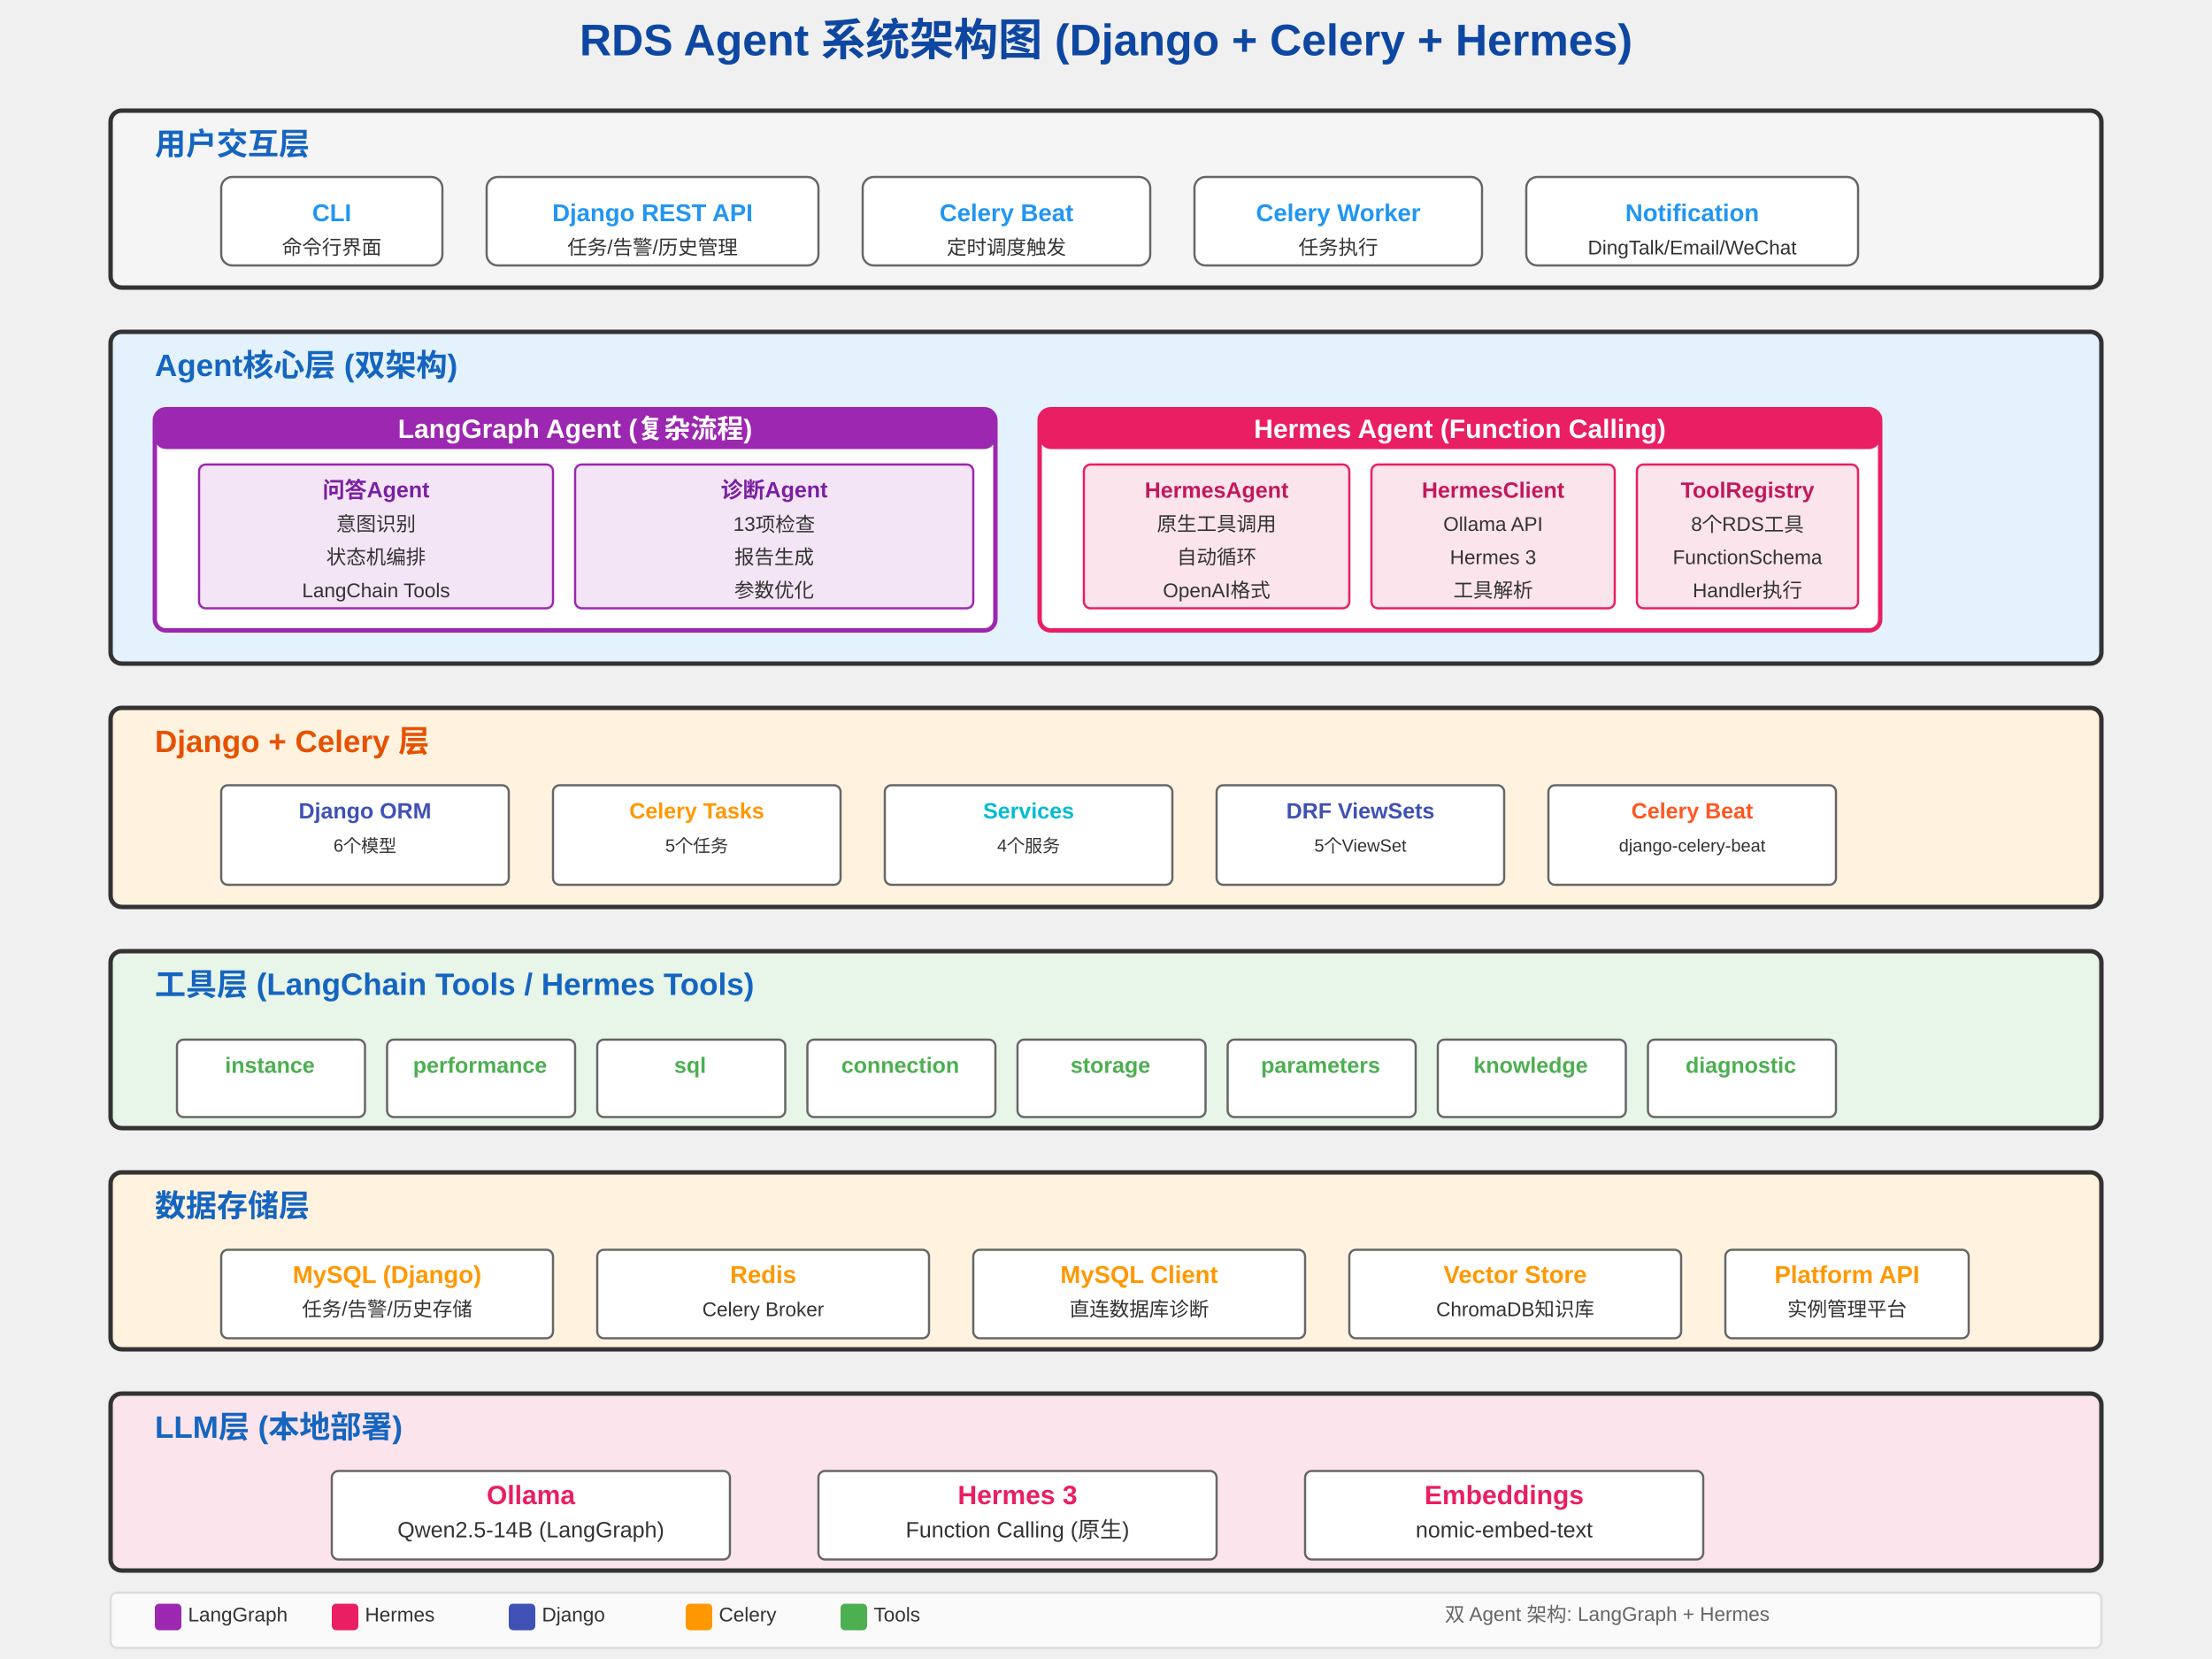
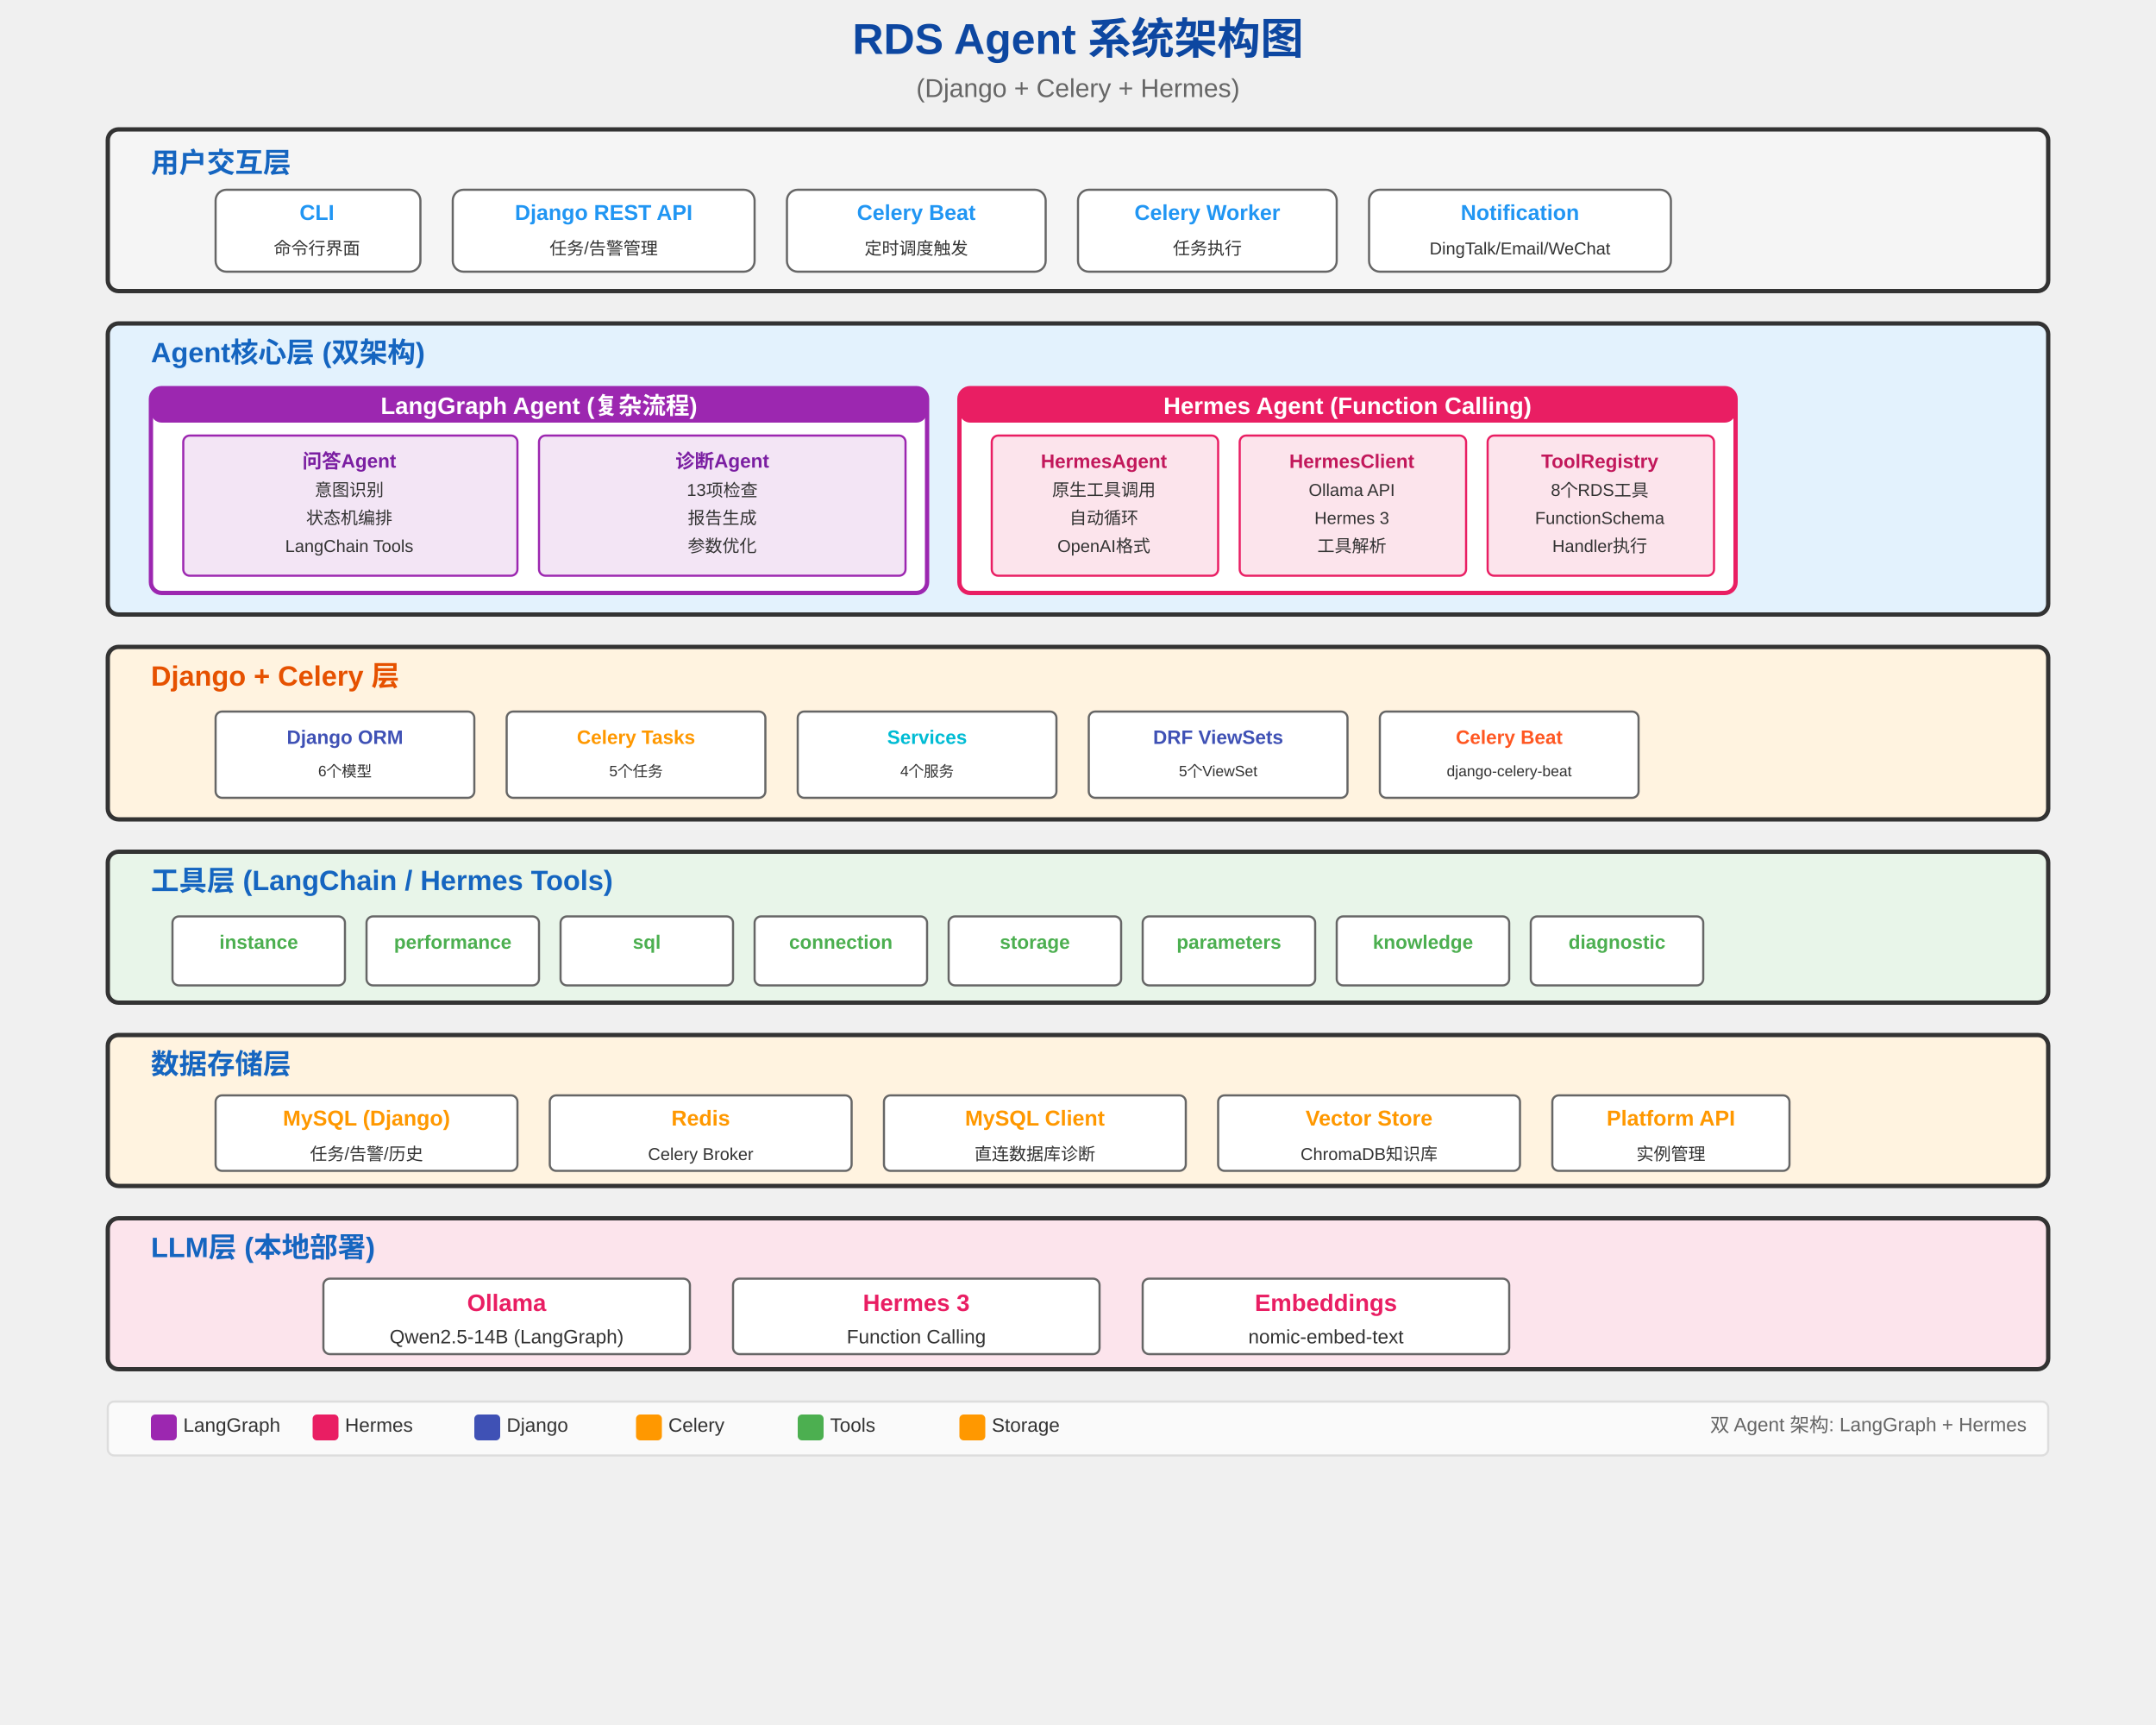
- <svg xmlns="http://www.w3.org/2000/svg" width="1000" height="750">
-   <text x="500" y="25" text-anchor="middle" font-family="Arial" font-weight="bold" font-size="20" fill="#0D47A1">RDS Agent 系统架构图 (Django + Celery + Hermes)</text>
-   <rect x="50" y="50" width="900" height="80" fill="#f5f5f5" stroke="#333" stroke-width="2" rx="5" />
-   <text x="70" y="70" font-family="Arial" font-weight="bold" font-size="14" fill="#1565C0">用户交互层</text>
-   <rect x="100" y="80" width="100" height="40" fill="#fff" stroke="#666" stroke-width="1" rx="5" />
-   <text x="150" y="100" text-anchor="middle" font-family="Arial" font-weight="bold" font-size="11" fill="#2196F3">CLI</text>
-   <text x="150" y="115" text-anchor="middle" font-family="Arial" font-size="9" fill="#333">命令行界面</text>
-   <rect x="220" y="80" width="150" height="40" fill="#fff" stroke="#666" stroke-width="1" rx="5" />
-   <text x="295" y="100" text-anchor="middle" font-family="Arial" font-weight="bold" font-size="11" fill="#2196F3">Django REST API</text>
-   <text x="295" y="115" text-anchor="middle" font-family="Arial" font-size="9" fill="#333">任务/告警/历史管理</text>
-   <rect x="390" y="80" width="130" height="40" fill="#fff" stroke="#666" stroke-width="1" rx="5" />
-   <text x="455" y="100" text-anchor="middle" font-family="Arial" font-weight="bold" font-size="11" fill="#2196F3">Celery Beat</text>
-   <text x="455" y="115" text-anchor="middle" font-family="Arial" font-size="9" fill="#333">定时调度触发</text>
-   <rect x="540" y="80" width="130" height="40" fill="#fff" stroke="#666" stroke-width="1" rx="5" />
-   <text x="605" y="100" text-anchor="middle" font-family="Arial" font-weight="bold" font-size="11" fill="#2196F3">Celery Worker</text>
-   <text x="605" y="115" text-anchor="middle" font-family="Arial" font-size="9" fill="#333">任务执行</text>
-   <rect x="690" y="80" width="150" height="40" fill="#fff" stroke="#666" stroke-width="1" rx="5" />
-   <text x="765" y="100" text-anchor="middle" font-family="Arial" font-weight="bold" font-size="11" fill="#2196F3">Notification</text>
-   <text x="765" y="115" text-anchor="middle" font-family="Arial" font-size="9" fill="#333">DingTalk/Email/WeChat</text>
-   <rect x="50" y="150" width="900" height="150" fill="#E3F2FD" stroke="#333" stroke-width="2" rx="5" />
-   <text x="70" y="170" font-family="Arial" font-weight="bold" font-size="14" fill="#1565C0">Agent核心层 (双架构)</text>
-   <rect x="70" y="185" width="380" height="100" fill="#fff" stroke="#9C27B0" stroke-width="2" rx="5" />
-   <rect x="70" y="185" width="380" height="18" fill="#9C27B0" rx="5" />
-   <text x="260" y="198" text-anchor="middle" font-family="Arial" font-weight="bold" font-size="12" fill="#fff">LangGraph Agent (复杂流程)</text>
-   <rect x="90" y="210" width="160" height="65" fill="#F3E5F5" stroke="#9C27B0" stroke-width="1" rx="3" />
-   <text x="170" y="225" text-anchor="middle" font-family="Arial" font-weight="bold" font-size="10" fill="#7B1FA2">问答Agent</text>
-   <text x="170" y="240" text-anchor="middle" font-family="Arial" font-size="9" fill="#333">意图识别</text>
-   <text x="170" y="255" text-anchor="middle" font-family="Arial" font-size="9" fill="#333">状态机编排</text>
-   <text x="170" y="270" text-anchor="middle" font-family="Arial" font-size="9" fill="#333">LangChain Tools</text>
-   <rect x="260" y="210" width="180" height="65" fill="#F3E5F5" stroke="#9C27B0" stroke-width="1" rx="3" />
-   <text x="350" y="225" text-anchor="middle" font-family="Arial" font-weight="bold" font-size="10" fill="#7B1FA2">诊断Agent</text>
-   <text x="350" y="240" text-anchor="middle" font-family="Arial" font-size="9" fill="#333">13项检查</text>
-   <text x="350" y="255" text-anchor="middle" font-family="Arial" font-size="9" fill="#333">报告生成</text>
-   <text x="350" y="270" text-anchor="middle" font-family="Arial" font-size="9" fill="#333">参数优化</text>
-   <rect x="470" y="185" width="380" height="100" fill="#fff" stroke="#E91E63" stroke-width="2" rx="5" />
-   <rect x="470" y="185" width="380" height="18" fill="#E91E63" rx="5" />
-   <text x="660" y="198" text-anchor="middle" font-family="Arial" font-weight="bold" font-size="12" fill="#fff">Hermes Agent (Function Calling)</text>
-   <rect x="490" y="210" width="120" height="65" fill="#FCE4EC" stroke="#E91E63" stroke-width="1" rx="3" />
-   <text x="550" y="225" text-anchor="middle" font-family="Arial" font-weight="bold" font-size="10" fill="#C2185B">HermesAgent</text>
-   <text x="550" y="240" text-anchor="middle" font-family="Arial" font-size="9" fill="#333">原生工具调用</text>
-   <text x="550" y="255" text-anchor="middle" font-family="Arial" font-size="9" fill="#333">自动循环</text>
-   <text x="550" y="270" text-anchor="middle" font-family="Arial" font-size="9" fill="#333">OpenAI格式</text>
-   <rect x="620" y="210" width="110" height="65" fill="#FCE4EC" stroke="#E91E63" stroke-width="1" rx="3" />
-   <text x="675" y="225" text-anchor="middle" font-family="Arial" font-weight="bold" font-size="10" fill="#C2185B">HermesClient</text>
-   <text x="675" y="240" text-anchor="middle" font-family="Arial" font-size="9" fill="#333">Ollama API</text>
-   <text x="675" y="255" text-anchor="middle" font-family="Arial" font-size="9" fill="#333">Hermes 3</text>
-   <text x="675" y="270" text-anchor="middle" font-family="Arial" font-size="9" fill="#333">工具解析</text>
-   <rect x="740" y="210" width="100" height="65" fill="#FCE4EC" stroke="#E91E63" stroke-width="1" rx="3" />
-   <text x="790" y="225" text-anchor="middle" font-family="Arial" font-weight="bold" font-size="10" fill="#C2185B">ToolRegistry</text>
-   <text x="790" y="240" text-anchor="middle" font-family="Arial" font-size="9" fill="#333">8个RDS工具</text>
-   <text x="790" y="255" text-anchor="middle" font-family="Arial" font-size="9" fill="#333">FunctionSchema</text>
-   <text x="790" y="270" text-anchor="middle" font-family="Arial" font-size="9" fill="#333">Handler执行</text>
-   <rect x="50" y="320" width="900" height="90" fill="#FFF3E0" stroke="#333" stroke-width="2" rx="5" />
-   <text x="70" y="340" font-family="Arial" font-weight="bold" font-size="14" fill="#E65100">Django + Celery 层</text>
-   <rect x="100" y="355" width="130" height="45" fill="#fff" stroke="#666" stroke-width="1" rx="3" />
-   <text x="165" y="370" text-anchor="middle" font-family="Arial" font-weight="bold" font-size="10" fill="#3F51B5">Django ORM</text>
-   <text x="165" y="385" text-anchor="middle" font-family="Arial" font-size="8" fill="#333">6个模型</text>
-   <rect x="250" y="355" width="130" height="45" fill="#fff" stroke="#666" stroke-width="1" rx="3" />
-   <text x="315" y="370" text-anchor="middle" font-family="Arial" font-weight="bold" font-size="10" fill="#FF9800">Celery Tasks</text>
-   <text x="315" y="385" text-anchor="middle" font-family="Arial" font-size="8" fill="#333">5个任务</text>
-   <rect x="400" y="355" width="130" height="45" fill="#fff" stroke="#666" stroke-width="1" rx="3" />
-   <text x="465" y="370" text-anchor="middle" font-family="Arial" font-weight="bold" font-size="10" fill="#00BCD4">Services</text>
-   <text x="465" y="385" text-anchor="middle" font-family="Arial" font-size="8" fill="#333">4个服务</text>
-   <rect x="550" y="355" width="130" height="45" fill="#fff" stroke="#666" stroke-width="1" rx="3" />
-   <text x="615" y="370" text-anchor="middle" font-family="Arial" font-weight="bold" font-size="10" fill="#3F51B5">DRF ViewSets</text>
-   <text x="615" y="385" text-anchor="middle" font-family="Arial" font-size="8" fill="#333">5个ViewSet</text>
-   <rect x="700" y="355" width="130" height="45" fill="#fff" stroke="#666" stroke-width="1" rx="3" />
-   <text x="765" y="370" text-anchor="middle" font-family="Arial" font-weight="bold" font-size="10" fill="#FF5722">Celery Beat</text>
-   <text x="765" y="385" text-anchor="middle" font-family="Arial" font-size="8" fill="#333">django-celery-beat</text>
-   <rect x="50" y="430" width="900" height="80" fill="#e8f5e9" stroke="#333" stroke-width="2" rx="5" />
-   <text x="70" y="450" font-family="Arial" font-weight="bold" font-size="14" fill="#1565C0">工具层 (LangChain Tools / Hermes Tools)</text>
-   <rect x="80" y="470" width="85" height="35" fill="#fff" stroke="#666" stroke-width="1" rx="3" />
-   <text x="122" y="485" text-anchor="middle" font-family="Arial" font-weight="bold" font-size="10" fill="#4CAF50">instance</text>
-   <rect x="175" y="470" width="85" height="35" fill="#fff" stroke="#666" stroke-width="1" rx="3" />
-   <text x="217" y="485" text-anchor="middle" font-family="Arial" font-weight="bold" font-size="10" fill="#4CAF50">performance</text>
-   <rect x="270" y="470" width="85" height="35" fill="#fff" stroke="#666" stroke-width="1" rx="3" />
-   <text x="312" y="485" text-anchor="middle" font-family="Arial" font-weight="bold" font-size="10" fill="#4CAF50">sql</text>
-   <rect x="365" y="470" width="85" height="35" fill="#fff" stroke="#666" stroke-width="1" rx="3" />
-   <text x="407" y="485" text-anchor="middle" font-family="Arial" font-weight="bold" font-size="10" fill="#4CAF50">connection</text>
-   <rect x="460" y="470" width="85" height="35" fill="#fff" stroke="#666" stroke-width="1" rx="3" />
-   <text x="502" y="485" text-anchor="middle" font-family="Arial" font-weight="bold" font-size="10" fill="#4CAF50">storage</text>
-   <rect x="555" y="470" width="85" height="35" fill="#fff" stroke="#666" stroke-width="1" rx="3" />
-   <text x="597" y="485" text-anchor="middle" font-family="Arial" font-weight="bold" font-size="10" fill="#4CAF50">parameters</text>
-   <rect x="650" y="470" width="85" height="35" fill="#fff" stroke="#666" stroke-width="1" rx="3" />
-   <text x="692" y="485" text-anchor="middle" font-family="Arial" font-weight="bold" font-size="10" fill="#4CAF50">knowledge</text>
-   <rect x="745" y="470" width="85" height="35" fill="#fff" stroke="#666" stroke-width="1" rx="3" />
-   <text x="787" y="485" text-anchor="middle" font-family="Arial" font-weight="bold" font-size="10" fill="#4CAF50">diagnostic</text>
-   <rect x="50" y="530" width="900" height="80" fill="#fff3e0" stroke="#333" stroke-width="2" rx="5" />
-   <text x="70" y="550" font-family="Arial" font-weight="bold" font-size="14" fill="#1565C0">数据存储层</text>
-   <rect x="100" y="565" width="150" height="40" fill="#fff" stroke="#666" stroke-width="1" rx="3" />
-   <text x="175" y="580" text-anchor="middle" font-family="Arial" font-weight="bold" font-size="11" fill="#FF9800">MySQL (Django)</text>
-   <text x="175" y="595" text-anchor="middle" font-family="Arial" font-size="9" fill="#333">任务/告警/历史存储</text>
-   <rect x="270" y="565" width="150" height="40" fill="#fff" stroke="#666" stroke-width="1" rx="3" />
-   <text x="345" y="580" text-anchor="middle" font-family="Arial" font-weight="bold" font-size="11" fill="#FF9800">Redis</text>
-   <text x="345" y="595" text-anchor="middle" font-family="Arial" font-size="9" fill="#333">Celery Broker</text>
-   <rect x="440" y="565" width="150" height="40" fill="#fff" stroke="#666" stroke-width="1" rx="3" />
-   <text x="515" y="580" text-anchor="middle" font-family="Arial" font-weight="bold" font-size="11" fill="#FF9800">MySQL Client</text>
-   <text x="515" y="595" text-anchor="middle" font-family="Arial" font-size="9" fill="#333">直连数据库诊断</text>
-   <rect x="610" y="565" width="150" height="40" fill="#fff" stroke="#666" stroke-width="1" rx="3" />
-   <text x="685" y="580" text-anchor="middle" font-family="Arial" font-weight="bold" font-size="11" fill="#FF9800">Vector Store</text>
-   <text x="685" y="595" text-anchor="middle" font-family="Arial" font-size="9" fill="#333">ChromaDB知识库</text>
-   <rect x="780" y="565" width="110" height="40" fill="#fff" stroke="#666" stroke-width="1" rx="3" />
-   <text x="835" y="580" text-anchor="middle" font-family="Arial" font-weight="bold" font-size="11" fill="#FF9800">Platform API</text>
-   <text x="835" y="595" text-anchor="middle" font-family="Arial" font-size="9" fill="#333">实例管理平台</text>
-   <rect x="50" y="630" width="900" height="80" fill="#fce4ec" stroke="#333" stroke-width="2" rx="5" />
-   <text x="70" y="650" font-family="Arial" font-weight="bold" font-size="14" fill="#1565C0">LLM层 (本地部署)</text>
-   <rect x="150" y="665" width="180" height="40" fill="#fff" stroke="#666" stroke-width="1" rx="3" />
-   <text x="240" y="680" text-anchor="middle" font-family="Arial" font-weight="bold" font-size="12" fill="#E91E63">Ollama</text>
-   <text x="240" y="695" text-anchor="middle" font-family="Arial" font-size="10" fill="#333">Qwen2.5-14B (LangGraph)</text>
-   <rect x="370" y="665" width="180" height="40" fill="#fff" stroke="#666" stroke-width="1" rx="3" />
-   <text x="460" y="680" text-anchor="middle" font-family="Arial" font-weight="bold" font-size="12" fill="#E91E63">Hermes 3</text>
-   <text x="460" y="695" text-anchor="middle" font-family="Arial" font-size="10" fill="#333">Function Calling (原生)</text>
-   <rect x="590" y="665" width="180" height="40" fill="#fff" stroke="#666" stroke-width="1" rx="3" />
-   <text x="680" y="680" text-anchor="middle" font-family="Arial" font-weight="bold" font-size="12" fill="#E91E63">Embeddings</text>
-   <text x="680" y="695" text-anchor="middle" font-family="Arial" font-size="10" fill="#333">nomic-embed-text</text>
-   <rect x="50" y="720" width="900" height="25" fill="#fafafa" stroke="#ddd" stroke-width="1" rx="3" />
-   <rect x="70" y="725" width="12" height="12" fill="#9C27B0" rx="2" />
-   <text x="85" y="733" font-family="Arial" font-size="9" fill="#333">LangGraph</text>
-   <rect x="150" y="725" width="12" height="12" fill="#E91E63" rx="2" />
-   <text x="165" y="733" font-family="Arial" font-size="9" fill="#333">Hermes</text>
-   <rect x="230" y="725" width="12" height="12" fill="#3F51B5" rx="2" />
-   <text x="245" y="733" font-family="Arial" font-size="9" fill="#333">Django</text>
-   <rect x="310" y="725" width="12" height="12" fill="#FF9800" rx="2" />
-   <text x="325" y="733" font-family="Arial" font-size="9" fill="#333">Celery</text>
-   <rect x="380" y="725" width="12" height="12" fill="#4CAF50" rx="2" />
-   <text x="395" y="733" font-family="Arial" font-size="9" fill="#333">Tools</text>
-   <text x="800" y="733" text-anchor="end" font-family="Arial" font-size="9" fill="#666">双 Agent 架构: LangGraph + Hermes</text>
+ <svg xmlns="http://www.w3.org/2000/svg" width="1000" height="800">
+   <text x="500" y="25" text-anchor="middle" font-family="Arial" font-weight="bold" font-size="20" fill="#0D47A1">RDS Agent 系统架构图</text>
+   <text x="500" y="45" text-anchor="middle" font-family="Arial" font-size="12" fill="#666">(Django + Celery + Hermes)</text>
+   <rect x="50" y="60" width="900" height="75" fill="#f5f5f5" stroke="#333" stroke-width="2" rx="5" />
+   <text x="70" y="80" font-family="Arial" font-weight="bold" font-size="13" fill="#1565C0">用户交互层</text>
+   <rect x="100" y="88" width="95" height="38" fill="#fff" stroke="#666" stroke-width="1" rx="5" />
+   <text x="147" y="102" text-anchor="middle" font-family="Arial" font-weight="bold" font-size="10" fill="#2196F3">CLI</text>
+   <text x="147" y="118" text-anchor="middle" font-family="Arial" font-size="8" fill="#333">命令行界面</text>
+   <rect x="210" y="88" width="140" height="38" fill="#fff" stroke="#666" stroke-width="1" rx="5" />
+   <text x="280" y="102" text-anchor="middle" font-family="Arial" font-weight="bold" font-size="10" fill="#2196F3">Django REST API</text>
+   <text x="280" y="118" text-anchor="middle" font-family="Arial" font-size="8" fill="#333">任务/告警管理</text>
+   <rect x="365" y="88" width="120" height="38" fill="#fff" stroke="#666" stroke-width="1" rx="5" />
+   <text x="425" y="102" text-anchor="middle" font-family="Arial" font-weight="bold" font-size="10" fill="#2196F3">Celery Beat</text>
+   <text x="425" y="118" text-anchor="middle" font-family="Arial" font-size="8" fill="#333">定时调度触发</text>
+   <rect x="500" y="88" width="120" height="38" fill="#fff" stroke="#666" stroke-width="1" rx="5" />
+   <text x="560" y="102" text-anchor="middle" font-family="Arial" font-weight="bold" font-size="10" fill="#2196F3">Celery Worker</text>
+   <text x="560" y="118" text-anchor="middle" font-family="Arial" font-size="8" fill="#333">任务执行</text>
+   <rect x="635" y="88" width="140" height="38" fill="#fff" stroke="#666" stroke-width="1" rx="5" />
+   <text x="705" y="102" text-anchor="middle" font-family="Arial" font-weight="bold" font-size="10" fill="#2196F3">Notification</text>
+   <text x="705" y="118" text-anchor="middle" font-family="Arial" font-size="8" fill="#333">DingTalk/Email/WeChat</text>
+   <rect x="50" y="150" width="900" height="135" fill="#E3F2FD" stroke="#333" stroke-width="2" rx="5" />
+   <text x="70" y="168" font-family="Arial" font-weight="bold" font-size="13" fill="#1565C0">Agent核心层 (双架构)</text>
+   <rect x="70" y="180" width="360" height="95" fill="#fff" stroke="#9C27B0" stroke-width="2" rx="5" />
+   <rect x="70" y="180" width="360" height="16" fill="#9C27B0" rx="5" />
+   <text x="250" y="192" text-anchor="middle" font-family="Arial" font-weight="bold" font-size="11" fill="#fff">LangGraph Agent (复杂流程)</text>
+   <rect x="85" y="202" width="155" height="65" fill="#F3E5F5" stroke="#9C27B0" stroke-width="1" rx="3" />
+   <text x="162" y="217" text-anchor="middle" font-family="Arial" font-weight="bold" font-size="9" fill="#7B1FA2">问答Agent</text>
+   <text x="162" y="230" text-anchor="middle" font-family="Arial" font-size="8" fill="#333">意图识别</text>
+   <text x="162" y="243" text-anchor="middle" font-family="Arial" font-size="8" fill="#333">状态机编排</text>
+   <text x="162" y="256" text-anchor="middle" font-family="Arial" font-size="8" fill="#333">LangChain Tools</text>
+   <rect x="250" y="202" width="170" height="65" fill="#F3E5F5" stroke="#9C27B0" stroke-width="1" rx="3" />
+   <text x="335" y="217" text-anchor="middle" font-family="Arial" font-weight="bold" font-size="9" fill="#7B1FA2">诊断Agent</text>
+   <text x="335" y="230" text-anchor="middle" font-family="Arial" font-size="8" fill="#333">13项检查</text>
+   <text x="335" y="243" text-anchor="middle" font-family="Arial" font-size="8" fill="#333">报告生成</text>
+   <text x="335" y="256" text-anchor="middle" font-family="Arial" font-size="8" fill="#333">参数优化</text>
+   <rect x="445" y="180" width="360" height="95" fill="#fff" stroke="#E91E63" stroke-width="2" rx="5" />
+   <rect x="445" y="180" width="360" height="16" fill="#E91E63" rx="5" />
+   <text x="625" y="192" text-anchor="middle" font-family="Arial" font-weight="bold" font-size="11" fill="#fff">Hermes Agent (Function Calling)</text>
+   <rect x="460" y="202" width="105" height="65" fill="#FCE4EC" stroke="#E91E63" stroke-width="1" rx="3" />
+   <text x="512" y="217" text-anchor="middle" font-family="Arial" font-weight="bold" font-size="9" fill="#C2185B">HermesAgent</text>
+   <text x="512" y="230" text-anchor="middle" font-family="Arial" font-size="8" fill="#333">原生工具调用</text>
+   <text x="512" y="243" text-anchor="middle" font-family="Arial" font-size="8" fill="#333">自动循环</text>
+   <text x="512" y="256" text-anchor="middle" font-family="Arial" font-size="8" fill="#333">OpenAI格式</text>
+   <rect x="575" y="202" width="105" height="65" fill="#FCE4EC" stroke="#E91E63" stroke-width="1" rx="3" />
+   <text x="627" y="217" text-anchor="middle" font-family="Arial" font-weight="bold" font-size="9" fill="#C2185B">HermesClient</text>
+   <text x="627" y="230" text-anchor="middle" font-family="Arial" font-size="8" fill="#333">Ollama API</text>
+   <text x="627" y="243" text-anchor="middle" font-family="Arial" font-size="8" fill="#333">Hermes 3</text>
+   <text x="627" y="256" text-anchor="middle" font-family="Arial" font-size="8" fill="#333">工具解析</text>
+   <rect x="690" y="202" width="105" height="65" fill="#FCE4EC" stroke="#E91E63" stroke-width="1" rx="3" />
+   <text x="742" y="217" text-anchor="middle" font-family="Arial" font-weight="bold" font-size="9" fill="#C2185B">ToolRegistry</text>
+   <text x="742" y="230" text-anchor="middle" font-family="Arial" font-size="8" fill="#333">8个RDS工具</text>
+   <text x="742" y="243" text-anchor="middle" font-family="Arial" font-size="8" fill="#333">FunctionSchema</text>
+   <text x="742" y="256" text-anchor="middle" font-family="Arial" font-size="8" fill="#333">Handler执行</text>
+   <rect x="50" y="300" width="900" height="80" fill="#FFF3E0" stroke="#333" stroke-width="2" rx="5" />
+   <text x="70" y="318" font-family="Arial" font-weight="bold" font-size="13" fill="#E65100">Django + Celery 层</text>
+   <rect x="100" y="330" width="120" height="40" fill="#fff" stroke="#666" stroke-width="1" rx="3" />
+   <text x="160" y="345" text-anchor="middle" font-family="Arial" font-weight="bold" font-size="9" fill="#3F51B5">Django ORM</text>
+   <text x="160" y="360" text-anchor="middle" font-family="Arial" font-size="7" fill="#333">6个模型</text>
+   <rect x="235" y="330" width="120" height="40" fill="#fff" stroke="#666" stroke-width="1" rx="3" />
+   <text x="295" y="345" text-anchor="middle" font-family="Arial" font-weight="bold" font-size="9" fill="#FF9800">Celery Tasks</text>
+   <text x="295" y="360" text-anchor="middle" font-family="Arial" font-size="7" fill="#333">5个任务</text>
+   <rect x="370" y="330" width="120" height="40" fill="#fff" stroke="#666" stroke-width="1" rx="3" />
+   <text x="430" y="345" text-anchor="middle" font-family="Arial" font-weight="bold" font-size="9" fill="#00BCD4">Services</text>
+   <text x="430" y="360" text-anchor="middle" font-family="Arial" font-size="7" fill="#333">4个服务</text>
+   <rect x="505" y="330" width="120" height="40" fill="#fff" stroke="#666" stroke-width="1" rx="3" />
+   <text x="565" y="345" text-anchor="middle" font-family="Arial" font-weight="bold" font-size="9" fill="#3F51B5">DRF ViewSets</text>
+   <text x="565" y="360" text-anchor="middle" font-family="Arial" font-size="7" fill="#333">5个ViewSet</text>
+   <rect x="640" y="330" width="120" height="40" fill="#fff" stroke="#666" stroke-width="1" rx="3" />
+   <text x="700" y="345" text-anchor="middle" font-family="Arial" font-weight="bold" font-size="9" fill="#FF5722">Celery Beat</text>
+   <text x="700" y="360" text-anchor="middle" font-family="Arial" font-size="7" fill="#333">django-celery-beat</text>
+   <rect x="50" y="395" width="900" height="70" fill="#e8f5e9" stroke="#333" stroke-width="2" rx="5" />
+   <text x="70" y="413" font-family="Arial" font-weight="bold" font-size="13" fill="#1565C0">工具层 (LangChain / Hermes Tools)</text>
+   <rect x="80" y="425" width="80" height="32" fill="#fff" stroke="#666" stroke-width="1" rx="3" />
+   <text x="120" y="440" text-anchor="middle" font-family="Arial" font-weight="bold" font-size="9" fill="#4CAF50">instance</text>
+   <rect x="170" y="425" width="80" height="32" fill="#fff" stroke="#666" stroke-width="1" rx="3" />
+   <text x="210" y="440" text-anchor="middle" font-family="Arial" font-weight="bold" font-size="9" fill="#4CAF50">performance</text>
+   <rect x="260" y="425" width="80" height="32" fill="#fff" stroke="#666" stroke-width="1" rx="3" />
+   <text x="300" y="440" text-anchor="middle" font-family="Arial" font-weight="bold" font-size="9" fill="#4CAF50">sql</text>
+   <rect x="350" y="425" width="80" height="32" fill="#fff" stroke="#666" stroke-width="1" rx="3" />
+   <text x="390" y="440" text-anchor="middle" font-family="Arial" font-weight="bold" font-size="9" fill="#4CAF50">connection</text>
+   <rect x="440" y="425" width="80" height="32" fill="#fff" stroke="#666" stroke-width="1" rx="3" />
+   <text x="480" y="440" text-anchor="middle" font-family="Arial" font-weight="bold" font-size="9" fill="#4CAF50">storage</text>
+   <rect x="530" y="425" width="80" height="32" fill="#fff" stroke="#666" stroke-width="1" rx="3" />
+   <text x="570" y="440" text-anchor="middle" font-family="Arial" font-weight="bold" font-size="9" fill="#4CAF50">parameters</text>
+   <rect x="620" y="425" width="80" height="32" fill="#fff" stroke="#666" stroke-width="1" rx="3" />
+   <text x="660" y="440" text-anchor="middle" font-family="Arial" font-weight="bold" font-size="9" fill="#4CAF50">knowledge</text>
+   <rect x="710" y="425" width="80" height="32" fill="#fff" stroke="#666" stroke-width="1" rx="3" />
+   <text x="750" y="440" text-anchor="middle" font-family="Arial" font-weight="bold" font-size="9" fill="#4CAF50">diagnostic</text>
+   <rect x="50" y="480" width="900" height="70" fill="#fff3e0" stroke="#333" stroke-width="2" rx="5" />
+   <text x="70" y="498" font-family="Arial" font-weight="bold" font-size="13" fill="#1565C0">数据存储层</text>
+   <rect x="100" y="508" width="140" height="35" fill="#fff" stroke="#666" stroke-width="1" rx="3" />
+   <text x="170" y="522" text-anchor="middle" font-family="Arial" font-weight="bold" font-size="10" fill="#FF9800">MySQL (Django)</text>
+   <text x="170" y="538" text-anchor="middle" font-family="Arial" font-size="8" fill="#333">任务/告警/历史</text>
+   <rect x="255" y="508" width="140" height="35" fill="#fff" stroke="#666" stroke-width="1" rx="3" />
+   <text x="325" y="522" text-anchor="middle" font-family="Arial" font-weight="bold" font-size="10" fill="#FF9800">Redis</text>
+   <text x="325" y="538" text-anchor="middle" font-family="Arial" font-size="8" fill="#333">Celery Broker</text>
+   <rect x="410" y="508" width="140" height="35" fill="#fff" stroke="#666" stroke-width="1" rx="3" />
+   <text x="480" y="522" text-anchor="middle" font-family="Arial" font-weight="bold" font-size="10" fill="#FF9800">MySQL Client</text>
+   <text x="480" y="538" text-anchor="middle" font-family="Arial" font-size="8" fill="#333">直连数据库诊断</text>
+   <rect x="565" y="508" width="140" height="35" fill="#fff" stroke="#666" stroke-width="1" rx="3" />
+   <text x="635" y="522" text-anchor="middle" font-family="Arial" font-weight="bold" font-size="10" fill="#FF9800">Vector Store</text>
+   <text x="635" y="538" text-anchor="middle" font-family="Arial" font-size="8" fill="#333">ChromaDB知识库</text>
+   <rect x="720" y="508" width="110" height="35" fill="#fff" stroke="#666" stroke-width="1" rx="3" />
+   <text x="775" y="522" text-anchor="middle" font-family="Arial" font-weight="bold" font-size="10" fill="#FF9800">Platform API</text>
+   <text x="775" y="538" text-anchor="middle" font-family="Arial" font-size="8" fill="#333">实例管理</text>
+   <rect x="50" y="565" width="900" height="70" fill="#fce4ec" stroke="#333" stroke-width="2" rx="5" />
+   <text x="70" y="583" font-family="Arial" font-weight="bold" font-size="13" fill="#1565C0">LLM层 (本地部署)</text>
+   <rect x="150" y="593" width="170" height="35" fill="#fff" stroke="#666" stroke-width="1" rx="3" />
+   <text x="235" y="608" text-anchor="middle" font-family="Arial" font-weight="bold" font-size="11" fill="#E91E63">Ollama</text>
+   <text x="235" y="623" text-anchor="middle" font-family="Arial" font-size="9" fill="#333">Qwen2.5-14B (LangGraph)</text>
+   <rect x="340" y="593" width="170" height="35" fill="#fff" stroke="#666" stroke-width="1" rx="3" />
+   <text x="425" y="608" text-anchor="middle" font-family="Arial" font-weight="bold" font-size="11" fill="#E91E63">Hermes 3</text>
+   <text x="425" y="623" text-anchor="middle" font-family="Arial" font-size="9" fill="#333">Function Calling</text>
+   <rect x="530" y="593" width="170" height="35" fill="#fff" stroke="#666" stroke-width="1" rx="3" />
+   <text x="615" y="608" text-anchor="middle" font-family="Arial" font-weight="bold" font-size="11" fill="#E91E63">Embeddings</text>
+   <text x="615" y="623" text-anchor="middle" font-family="Arial" font-size="9" fill="#333">nomic-embed-text</text>
+   <rect x="50" y="650" width="900" height="25" fill="#fafafa" stroke="#ddd" stroke-width="1" rx="3" />
+   <rect x="70" y="656" width="12" height="12" fill="#9C27B0" rx="2" />
+   <text x="85" y="664" font-family="Arial" font-size="9" fill="#333">LangGraph</text>
+   <rect x="145" y="656" width="12" height="12" fill="#E91E63" rx="2" />
+   <text x="160" y="664" font-family="Arial" font-size="9" fill="#333">Hermes</text>
+   <rect x="220" y="656" width="12" height="12" fill="#3F51B5" rx="2" />
+   <text x="235" y="664" font-family="Arial" font-size="9" fill="#333">Django</text>
+   <rect x="295" y="656" width="12" height="12" fill="#FF9800" rx="2" />
+   <text x="310" y="664" font-family="Arial" font-size="9" fill="#333">Celery</text>
+   <rect x="370" y="656" width="12" height="12" fill="#4CAF50" rx="2" />
+   <text x="385" y="664" font-family="Arial" font-size="9" fill="#333">Tools</text>
+   <rect x="445" y="656" width="12" height="12" fill="#FF9800" rx="2" />
+   <text x="460" y="664" font-family="Arial" font-size="9" fill="#333">Storage</text>
+   <text x="940" y="664" text-anchor="end" font-family="Arial" font-size="9" fill="#666">双 Agent 架构: LangGraph + Hermes</text>
</svg>
